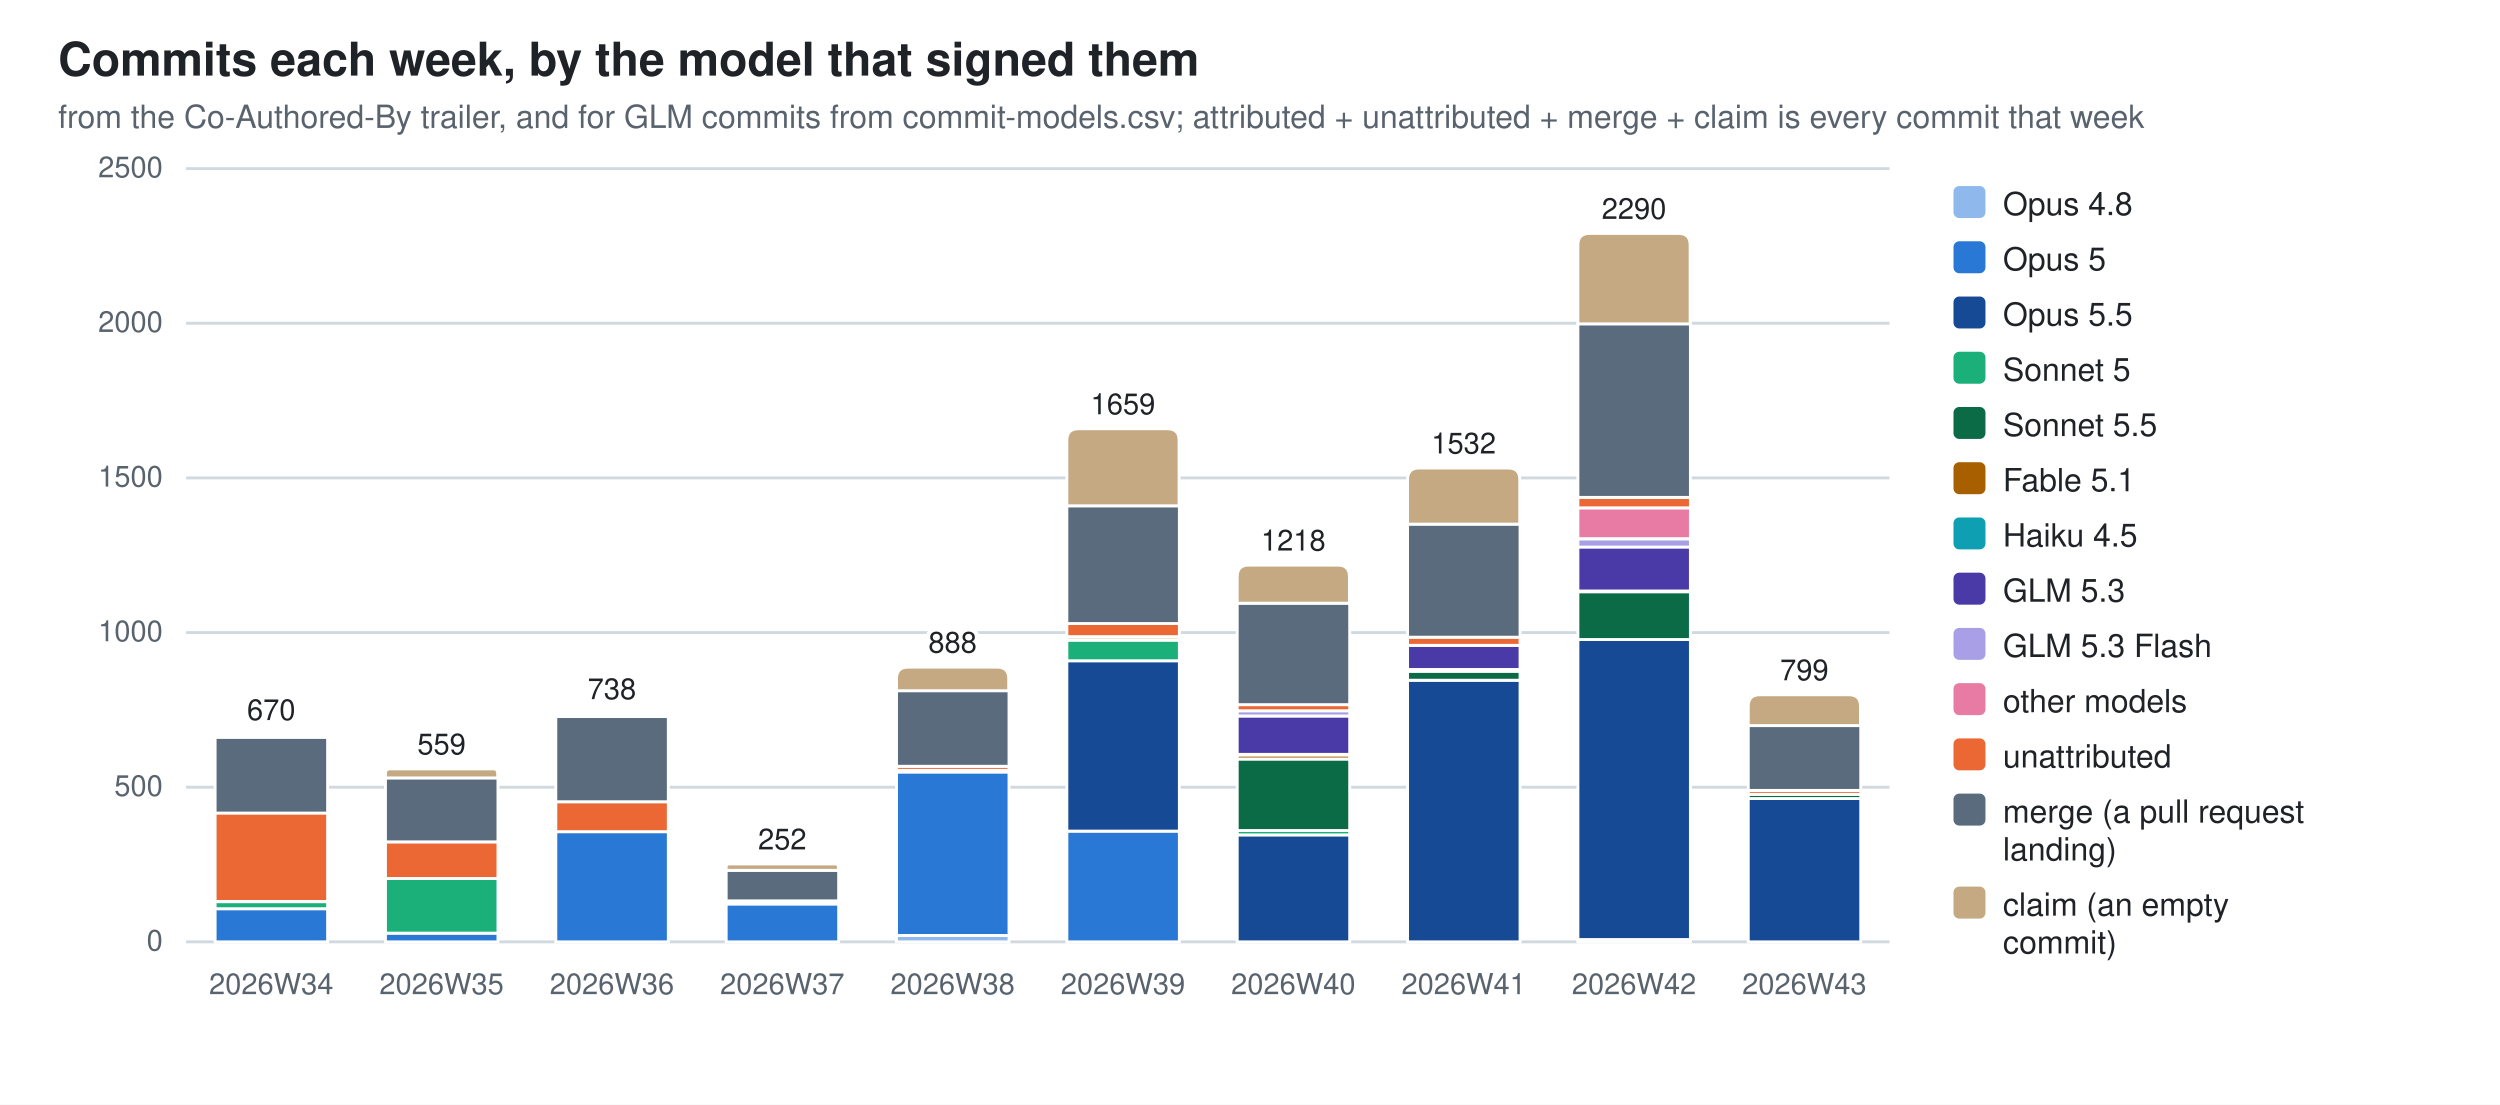
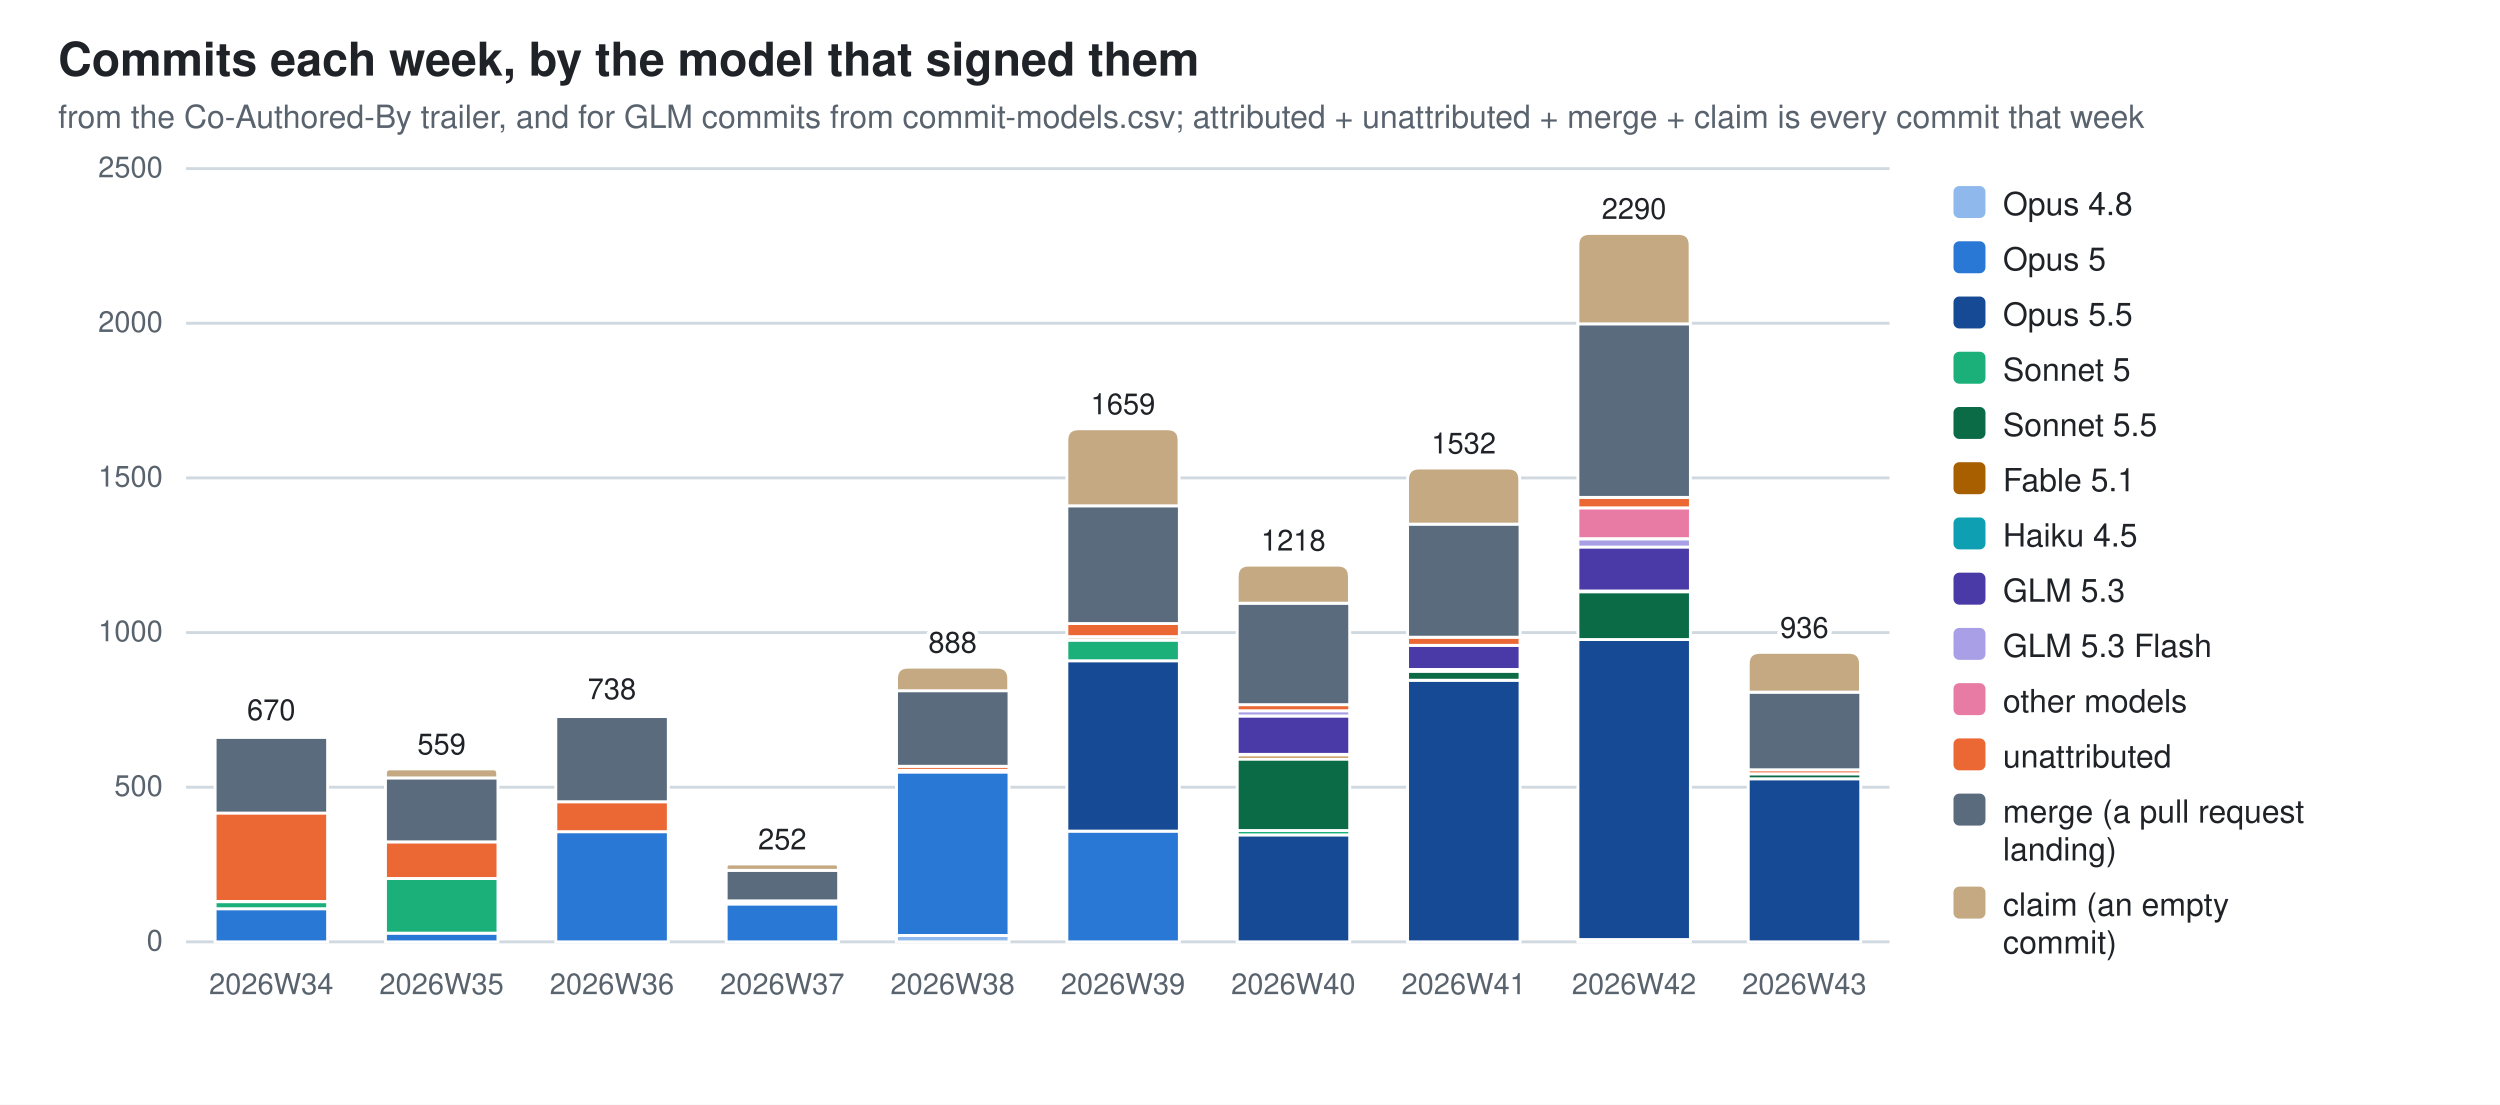
<svg xmlns="http://www.w3.org/2000/svg" width="860" height="380" viewBox="0 0 860 380" role="img" aria-label="Commits each week, by the model that signed them">
  <style>
  .bg{fill:#ffffff} .fg{fill:#1f2328} .mut{fill:#59636e} .grid{stroke:#d1d9e0}
  .seg{stroke:#ffffff;stroke-width:1}
  .val{paint-order:stroke;stroke:#ffffff;stroke-width:3px;stroke-linejoin:round}
  .c0{fill:#8fb8ec}  .c1{fill:#2a78d6}  .c2{fill:#174a94}  .c3{fill:#1baf7a}  .c4{fill:#0b6b47}  .c5{fill:#a85f00}  .c6{fill:#0e9fb3}  .c7{fill:#4a3aa7}  .c8{fill:#a99fe6}  .c9{fill:#e87ba4}  .c10{fill:#eb6834}  .c11{fill:#5a6b7d}  .c12{fill:#c4a982}
  @media (prefers-color-scheme: dark){
    .bg{fill:#0d1117} .fg{fill:#e6edf3} .mut{fill:#9198a1} .grid{stroke:#30363d}
    .seg{stroke:#0d1117} .val{stroke:#0d1117} .c0{fill:#2c5ea8} .c1{fill:#3987e5} .c2{fill:#7db3f5} .c3{fill:#199e70} .c4{fill:#58d0a2} .c5{fill:#f2c75c} .c6{fill:#2bb5c9} .c7{fill:#9085e9} .c8{fill:#5848b8} .c9{fill:#d55181} .c10{fill:#d95926} .c11{fill:#94a5b7} .c12{fill:#7a6a52}}
  text{font-family:-apple-system,BlinkMacSystemFont,"Segoe UI",Helvetica,Arial,sans-serif}
</style>
  <rect class="bg" width="860" height="380" />
  <text class="fg" x="20" y="26" font-size="16" font-weight="600">Commits each week, by the model that signed them</text>
  <text class="mut" x="20" y="44" font-size="11">from the Co-Authored-By trailer, and for GLM commits from commit-models.csv; attributed + unattributed + merge + claim is every commit that week</text>
  <line class="grid" x1="64" y1="324.0" x2="650.0" y2="324.0" stroke-width="1" />
  <text class="mut" x="56" y="327.0" font-size="10" text-anchor="end">0</text>
  <line class="grid" x1="64" y1="270.8" x2="650.0" y2="270.8" stroke-width="1" />
  <text class="mut" x="56" y="273.8" font-size="10" text-anchor="end">500</text>
  <line class="grid" x1="64" y1="217.6" x2="650.0" y2="217.6" stroke-width="1" />
  <text class="mut" x="56" y="220.6" font-size="10" text-anchor="end">1000</text>
  <line class="grid" x1="64" y1="164.4" x2="650.0" y2="164.4" stroke-width="1" />
  <text class="mut" x="56" y="167.4" font-size="10" text-anchor="end">1500</text>
  <line class="grid" x1="64" y1="111.2" x2="650.0" y2="111.2" stroke-width="1" />
  <text class="mut" x="56" y="114.2" font-size="10" text-anchor="end">2000</text>
  <line class="grid" x1="64" y1="58.0" x2="650.0" y2="58.0" stroke-width="1" />
  <text class="mut" x="56" y="61.0" font-size="10" text-anchor="end">2500</text>
  <rect class="seg c1" x="74.0" y="312.6" width="38.7" height="11.4" />
  <rect class="seg c3" x="74.0" y="310.2" width="38.7" height="2.4" />
  <rect class="seg c10" x="74.0" y="279.6" width="38.7" height="30.5" />
  <rect class="seg c11" x="74.0" y="253.6" width="38.7" height="26.1" />
  <path class="seg c12" d="M74.0,253.6 V253.1 Q74.0,252.7 74.4,252.7 H112.2 Q112.6,252.7 112.6,253.1 V253.6 Z" />
  <text class="mut" x="93.3" y="342" font-size="10" text-anchor="middle">2026W34</text>
  <text class="fg val" x="93.3" y="247.7" font-size="10" text-anchor="middle">670</text>
  <rect class="seg c1" x="132.6" y="321.0" width="38.7" height="3.0" />
  <rect class="seg c3" x="132.6" y="302.2" width="38.7" height="18.8" />
  <rect class="seg c10" x="132.6" y="289.6" width="38.7" height="12.6" />
  <rect class="seg c11" x="132.6" y="267.6" width="38.7" height="22.0" />
  <path class="seg c12" d="M132.6,267.6 V266.1 Q132.6,264.5 134.1,264.5 H169.7 Q171.2,264.5 171.2,266.1 V267.6 Z" />
  <text class="mut" x="151.9" y="342" font-size="10" text-anchor="middle">2026W35</text>
  <text class="fg val" x="151.9" y="259.5" font-size="10" text-anchor="middle">559</text>
  <rect class="seg c1" x="191.2" y="286.1" width="38.7" height="37.9" />
  <rect class="seg c10" x="191.2" y="275.8" width="38.7" height="10.3" />
  <rect class="seg c11" x="191.2" y="246.5" width="38.7" height="29.3" />
  <path class="seg c12" d="M191.2,246.5 V246.0 Q191.2,245.5 191.7,245.5 H229.3 Q229.8,245.5 229.8,246.0 V246.5 Z" />
  <text class="mut" x="210.5" y="342" font-size="10" text-anchor="middle">2026W36</text>
  <text class="fg val" x="210.5" y="240.5" font-size="10" text-anchor="middle">738</text>
  <rect class="seg c1" x="249.8" y="310.9" width="38.7" height="13.1" />
  <rect class="seg c10" x="249.8" y="310.0" width="38.7" height="1.0" />
  <rect class="seg c11" x="249.8" y="299.4" width="38.7" height="10.5" />
  <path class="seg c12" d="M249.8,299.4 V298.3 Q249.8,297.2 250.9,297.2 H287.3 Q288.4,297.2 288.4,298.3 V299.4 Z" />
  <text class="mut" x="269.1" y="342" font-size="10" text-anchor="middle">2026W37</text>
  <text class="fg val" x="269.1" y="292.2" font-size="10" text-anchor="middle">252</text>
  <rect class="seg c0" x="308.4" y="321.8" width="38.7" height="2.2" />
  <rect class="seg c1" x="308.4" y="265.6" width="38.7" height="56.2" />
  <rect class="seg c5" x="308.4" y="264.9" width="38.7" height="0.6" />
  <rect class="seg c10" x="308.4" y="263.6" width="38.7" height="1.4" />
  <rect class="seg c11" x="308.4" y="237.6" width="38.7" height="26.0" />
  <path class="seg c12" d="M308.4,237.6 V233.5 Q308.4,229.5 312.4,229.5 H343.0 Q347.0,229.5 347.0,233.5 V237.6 Z" />
  <text class="mut" x="327.7" y="342" font-size="10" text-anchor="middle">2026W38</text>
  <text class="fg val" x="327.7" y="224.5" font-size="10" text-anchor="middle">888</text>
  <rect class="seg c1" x="367.0" y="285.9" width="38.7" height="38.1" />
  <rect class="seg c2" x="367.0" y="227.3" width="38.7" height="58.6" />
  <rect class="seg c3" x="367.0" y="220.2" width="38.7" height="7.1" />
  <rect class="seg c5" x="367.0" y="219.1" width="38.7" height="1.1" />
  <rect class="seg c9" x="367.0" y="219.0" width="38.7" height="0.1" />
  <rect class="seg c10" x="367.0" y="214.5" width="38.7" height="4.5" />
  <rect class="seg c11" x="367.0" y="174.0" width="38.7" height="40.5" />
  <path class="seg c12" d="M367.0,174.0 V151.5 Q367.0,147.5 371.0,147.5 H401.6 Q405.6,147.5 405.6,151.5 V174.0 Z" />
  <text class="mut" x="386.3" y="342" font-size="10" text-anchor="middle">2026W39</text>
  <text class="fg val" x="386.3" y="142.5" font-size="10" text-anchor="middle">1659</text>
  <rect class="seg c2" x="425.6" y="287.2" width="38.7" height="36.8" />
  <rect class="seg c3" x="425.6" y="285.7" width="38.7" height="1.5" />
  <rect class="seg c4" x="425.6" y="261.1" width="38.7" height="24.6" />
  <rect class="seg c5" x="425.6" y="259.7" width="38.7" height="1.4" />
  <rect class="seg c6" x="425.6" y="259.5" width="38.7" height="0.2" />
  <rect class="seg c7" x="425.6" y="246.3" width="38.7" height="13.2" />
  <rect class="seg c8" x="425.6" y="244.5" width="38.7" height="1.8" />
  <rect class="seg c10" x="425.6" y="242.4" width="38.7" height="2.1" />
  <rect class="seg c11" x="425.6" y="207.5" width="38.7" height="34.9" />
  <path class="seg c12" d="M425.6,207.5 V198.4 Q425.6,194.4 429.6,194.4 H460.2 Q464.2,194.4 464.2,198.4 V207.5 Z" />
  <text class="mut" x="444.9" y="342" font-size="10" text-anchor="middle">2026W40</text>
  <text class="fg val" x="444.9" y="189.4" font-size="10" text-anchor="middle">1218</text>
  <rect class="seg c2" x="484.2" y="234.0" width="38.7" height="90.0" />
  <rect class="seg c4" x="484.2" y="230.9" width="38.7" height="3.1" />
  <rect class="seg c5" x="484.2" y="230.3" width="38.7" height="0.6" />
  <rect class="seg c7" x="484.2" y="222.0" width="38.7" height="8.3" />
  <rect class="seg c10" x="484.2" y="219.2" width="38.7" height="2.8" />
  <rect class="seg c11" x="484.2" y="180.3" width="38.7" height="38.9" />
  <path class="seg c12" d="M484.2,180.3 V165.0 Q484.2,161.0 488.2,161.0 H518.8 Q522.8,161.0 522.8,165.0 V180.3 Z" />
  <text class="mut" x="503.5" y="342" font-size="10" text-anchor="middle">2026W41</text>
  <text class="fg val" x="503.5" y="156.0" font-size="10" text-anchor="middle">1532</text>
  <rect class="seg c0" x="542.8" y="323.3" width="38.7" height="0.7" />
  <rect class="seg c2" x="542.8" y="219.9" width="38.7" height="103.3" />
  <rect class="seg c4" x="542.8" y="203.6" width="38.7" height="16.4" />
  <rect class="seg c5" x="542.8" y="203.3" width="38.7" height="0.2" />
  <rect class="seg c7" x="542.8" y="188.1" width="38.7" height="15.2" />
  <rect class="seg c8" x="542.8" y="185.4" width="38.7" height="2.8" />
  <rect class="seg c9" x="542.8" y="174.7" width="38.7" height="10.6" />
  <rect class="seg c10" x="542.8" y="171.1" width="38.7" height="3.6" />
  <rect class="seg c11" x="542.8" y="111.4" width="38.7" height="59.7" />
  <path class="seg c12" d="M542.8,111.4 V84.3 Q542.8,80.3 546.8,80.3 H577.4 Q581.4,80.3 581.4,84.3 V111.4 Z" />
  <text class="mut" x="562.1" y="342" font-size="10" text-anchor="middle">2026W42</text>
  <text class="fg val" x="562.1" y="75.3" font-size="10" text-anchor="middle">2290</text>
-   <rect class="seg c2" x="601.4" y="274.7" width="38.7" height="49.3" />
-   <rect class="seg c4" x="601.4" y="273.2" width="38.7" height="1.5" />
-   <rect class="seg c10" x="601.4" y="272.0" width="38.7" height="1.3" />
-   <rect class="seg c11" x="601.4" y="249.6" width="38.7" height="22.3" />
-   <path class="seg c12" d="M601.4,249.6 V243.0 Q601.4,239.0 605.4,239.0 H636.0 Q640.0,239.0 640.0,243.0 V249.6 Z" />
+   <rect class="seg c2" x="601.4" y="267.9" width="38.7" height="56.1" />
+   <rect class="seg c4" x="601.4" y="266.2" width="38.7" height="1.7" />
+   <rect class="seg c10" x="601.4" y="264.8" width="38.7" height="1.4" />
+   <rect class="seg c11" x="601.4" y="238.1" width="38.7" height="26.7" />
+   <path class="seg c12" d="M601.4,238.1 V228.4 Q601.4,224.4 605.4,224.4 H636.0 Q640.0,224.4 640.0,228.4 V238.1 Z" />
  <text class="mut" x="620.7" y="342" font-size="10" text-anchor="middle">2026W43</text>
-   <text class="fg val" x="620.7" y="234.0" font-size="10" text-anchor="middle">799</text>
+   <text class="fg val" x="620.7" y="219.4" font-size="10" text-anchor="middle">936</text>
  <rect class="c0" x="672" y="64" width="11" height="11" rx="2" />
  <text class="fg" y="74" font-size="11">
    <tspan x="689" dy="0">Opus 4.8</tspan>
  </text>
  <rect class="c1" x="672" y="83" width="11" height="11" rx="2" />
  <text class="fg" y="93" font-size="11">
    <tspan x="689" dy="0">Opus 5</tspan>
  </text>
  <rect class="c2" x="672" y="102" width="11" height="11" rx="2" />
  <text class="fg" y="112" font-size="11">
    <tspan x="689" dy="0">Opus 5.5</tspan>
  </text>
  <rect class="c3" x="672" y="121" width="11" height="11" rx="2" />
  <text class="fg" y="131" font-size="11">
    <tspan x="689" dy="0">Sonnet 5</tspan>
  </text>
  <rect class="c4" x="672" y="140" width="11" height="11" rx="2" />
  <text class="fg" y="150" font-size="11">
    <tspan x="689" dy="0">Sonnet 5.5</tspan>
  </text>
  <rect class="c5" x="672" y="159" width="11" height="11" rx="2" />
  <text class="fg" y="169" font-size="11">
    <tspan x="689" dy="0">Fable 5.1</tspan>
  </text>
  <rect class="c6" x="672" y="178" width="11" height="11" rx="2" />
  <text class="fg" y="188" font-size="11">
    <tspan x="689" dy="0">Haiku 4.5</tspan>
  </text>
  <rect class="c7" x="672" y="197" width="11" height="11" rx="2" />
  <text class="fg" y="207" font-size="11">
    <tspan x="689" dy="0">GLM 5.3</tspan>
  </text>
  <rect class="c8" x="672" y="216" width="11" height="11" rx="2" />
  <text class="fg" y="226" font-size="11">
    <tspan x="689" dy="0">GLM 5.3 Flash</tspan>
  </text>
  <rect class="c9" x="672" y="235" width="11" height="11" rx="2" />
  <text class="fg" y="245" font-size="11">
    <tspan x="689" dy="0">other models</tspan>
  </text>
  <rect class="c10" x="672" y="254" width="11" height="11" rx="2" />
  <text class="fg" y="264" font-size="11">
    <tspan x="689" dy="0">unattributed</tspan>
  </text>
  <rect class="c11" x="672" y="273" width="11" height="11" rx="2" />
  <text class="fg" y="283" font-size="11">
    <tspan x="689" dy="0">merge (a pull request</tspan>
    <tspan x="689" dy="13">landing)</tspan>
  </text>
  <rect class="c12" x="672" y="305" width="11" height="11" rx="2" />
  <text class="fg" y="315" font-size="11">
    <tspan x="689" dy="0">claim (an empty</tspan>
    <tspan x="689" dy="13">commit)</tspan>
  </text>
</svg>
